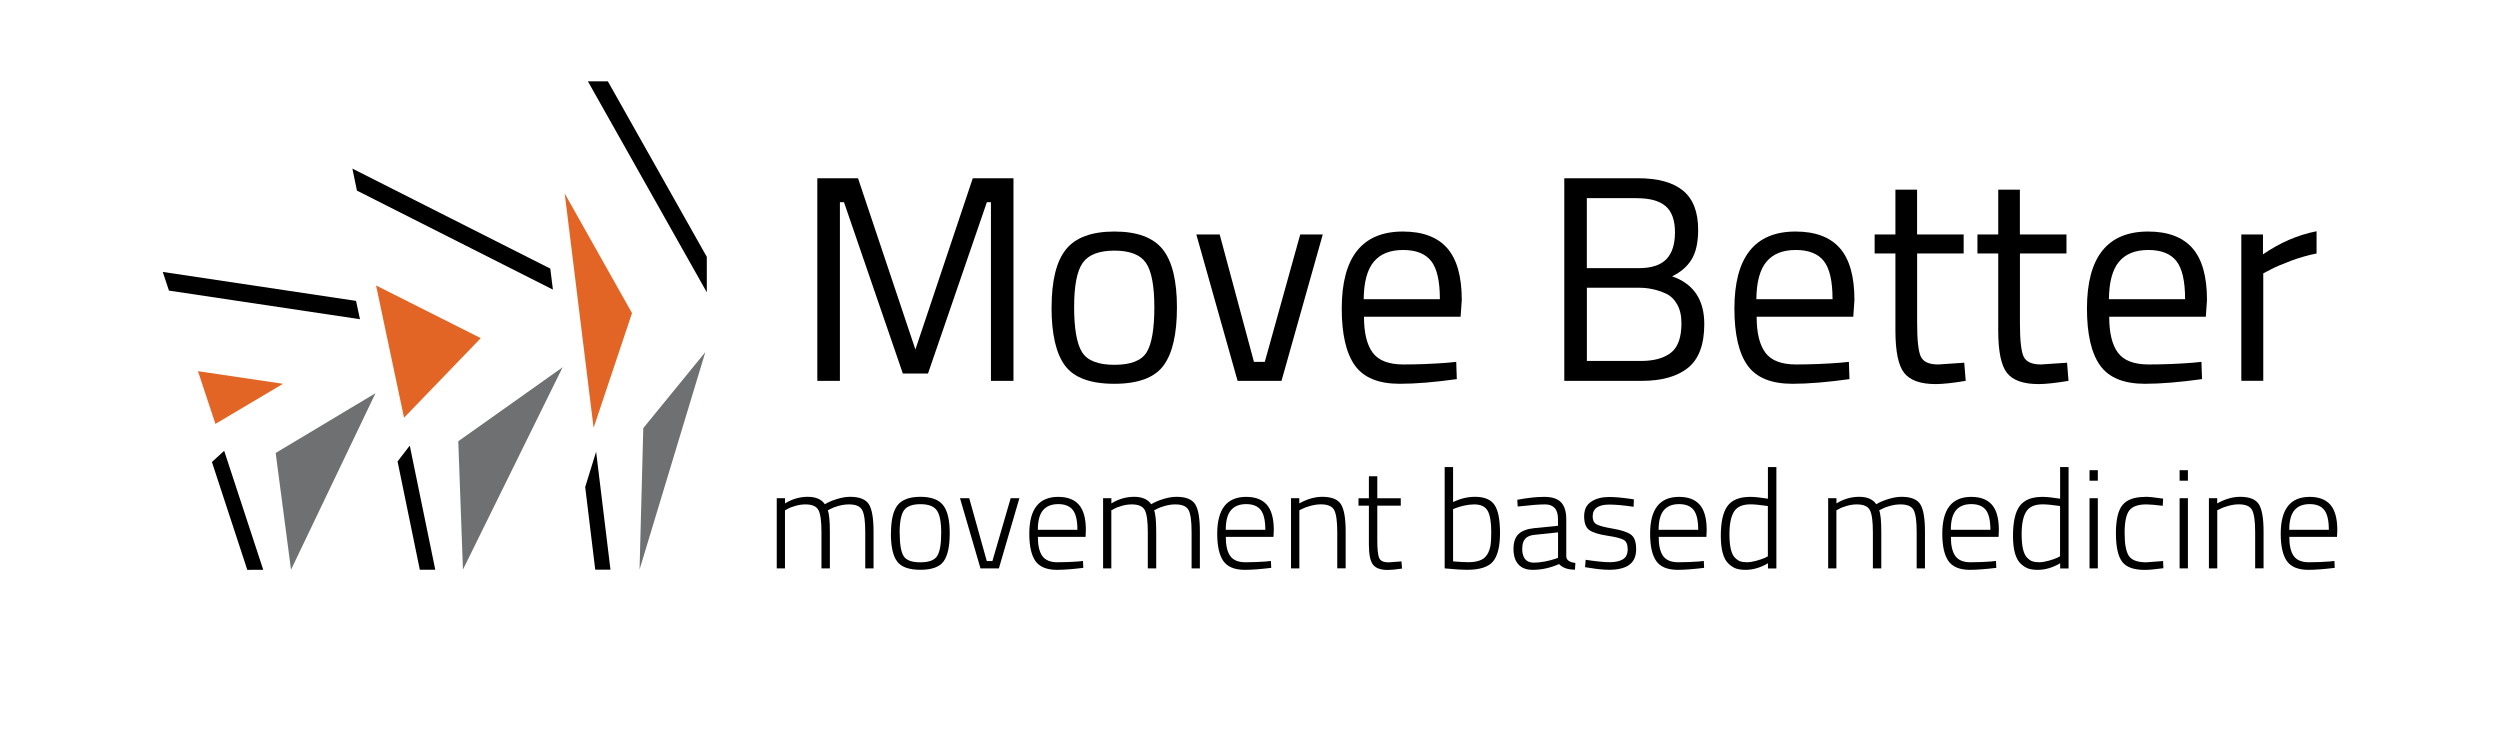
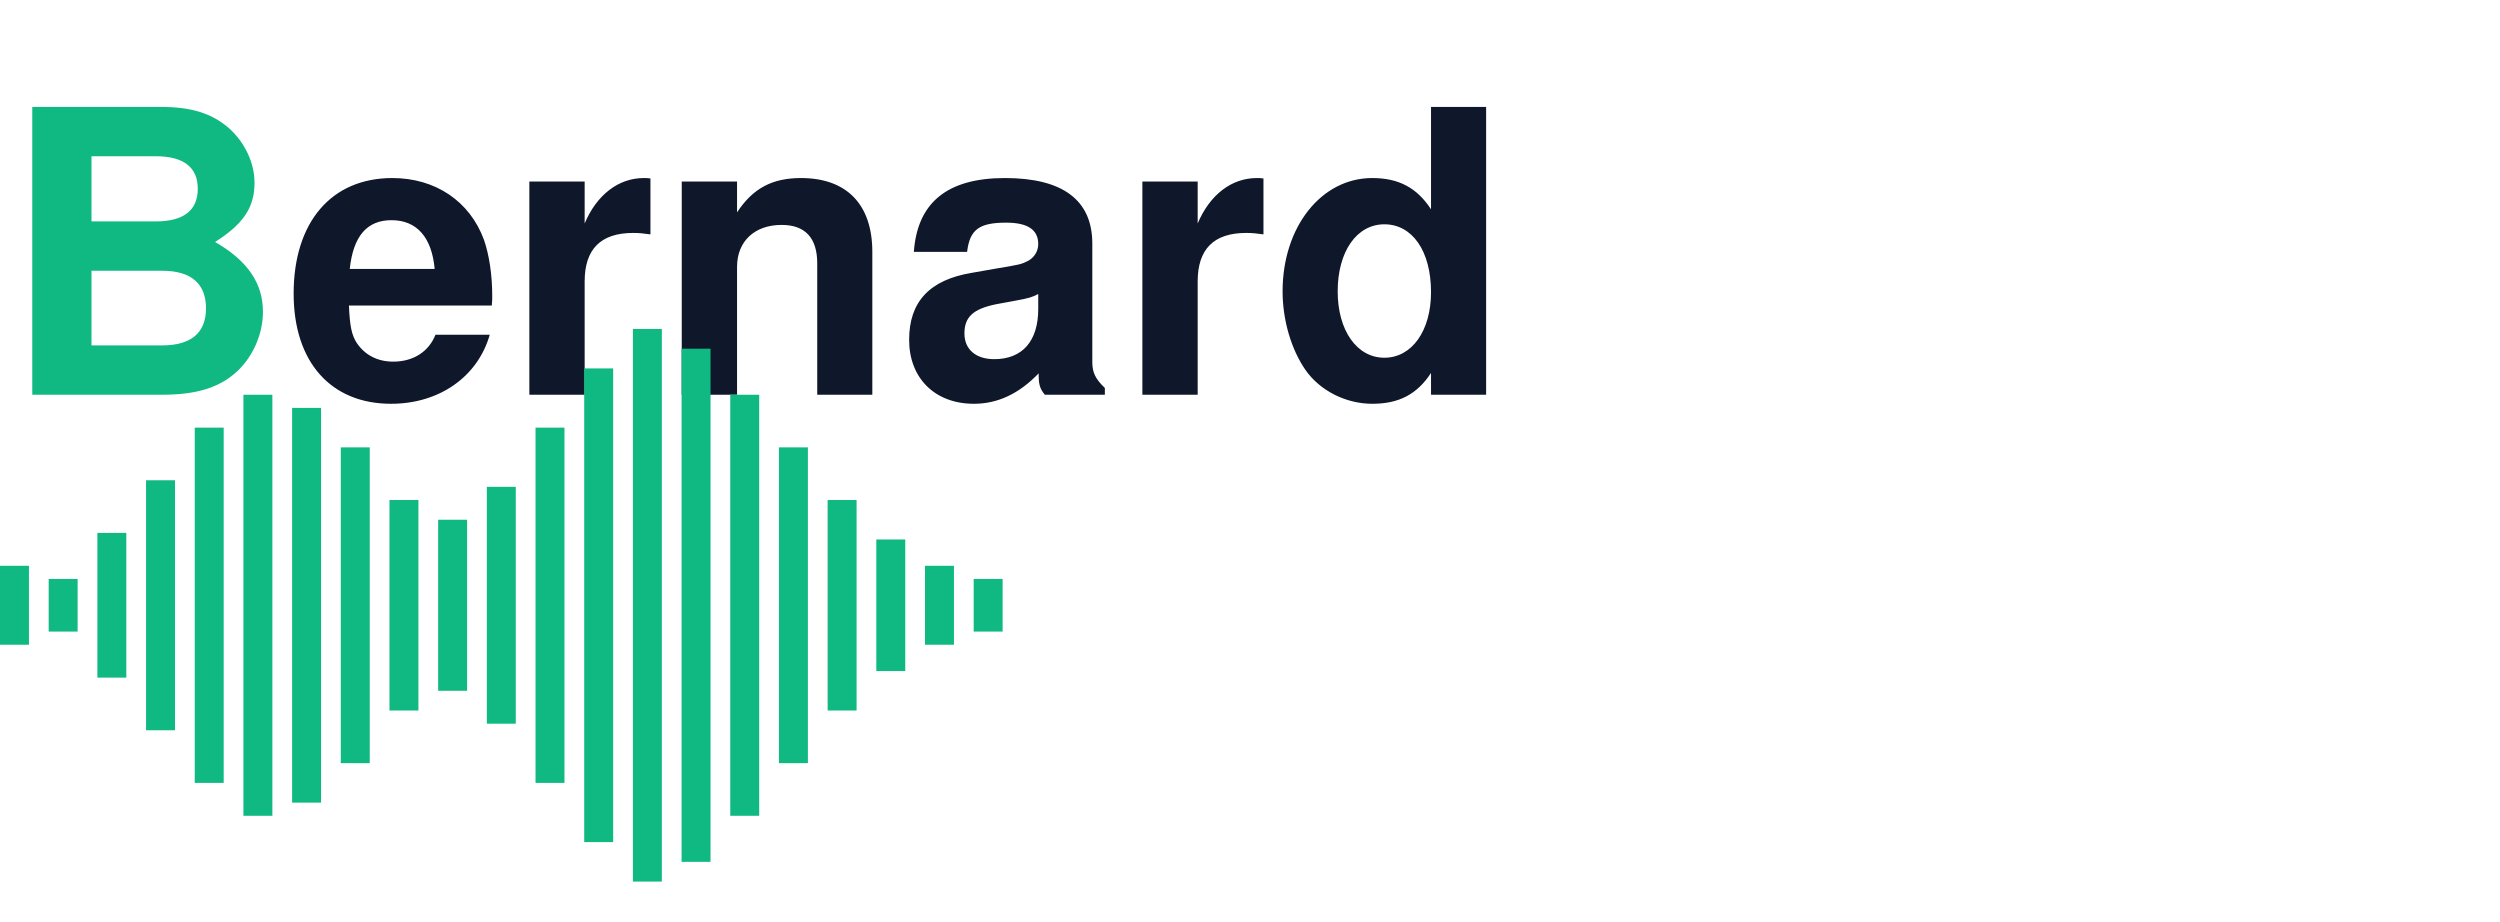
- <svg xmlns="http://www.w3.org/2000/svg" id="Logos" viewBox="0 0 428.23 125.52">
-   <defs>
-     <style>
-       .cls-1 {
-         fill: #6e7072;
-       }
- 
-       .cls-1, .cls-2, .cls-3 {
-         stroke-width: 0px;
-       }
- 
-       .cls-2 {
-         fill: #000;
-       }
- 
-       .cls-3 {
-         fill: #e36525;
-       }
-     </style>
-   </defs>
-   <g>
-     <g>
-       <path class="cls-2" d="M140,65.24V30.53h6.97l9.83,29.34,9.83-29.34h6.97v34.71h-3.86v-30.6h-.7l-10.08,29.34h-4.31l-10.08-29.34h-.7v30.6h-3.86Z" />
-       <path class="cls-2" d="M180.13,52.65c0-4.58.82-7.89,2.46-9.93,1.64-2.04,4.41-3.06,8.3-3.06s6.65,1.02,8.28,3.06c1.62,2.04,2.43,5.35,2.43,9.93s-.77,7.91-2.31,9.98c-1.54,2.07-4.35,3.11-8.43,3.11s-6.89-1.04-8.43-3.11c-1.54-2.07-2.31-5.4-2.31-9.98ZM183.99,52.58c0,3.66.44,6.23,1.33,7.7.89,1.47,2.74,2.21,5.57,2.21s4.67-.73,5.54-2.18c.87-1.45,1.3-4.02,1.3-7.7s-.49-6.21-1.45-7.6c-.97-1.39-2.77-2.08-5.39-2.08s-4.43.69-5.42,2.08c-.99,1.39-1.48,3.91-1.48,7.57Z" />
-       <path class="cls-2" d="M204.91,40.16h4.01l5.87,21.82h1.86l6.07-21.82h3.86l-7.07,25.08h-7.52l-7.07-25.08Z" />
-       <path class="cls-2" d="M247.99,62.13l1.45-.15.1,2.96c-3.81.53-7.07.8-9.78.8-3.61,0-6.17-1.04-7.67-3.13-1.5-2.09-2.26-5.34-2.26-9.76,0-8.79,3.49-13.19,10.48-13.19,3.38,0,5.9.95,7.57,2.83,1.67,1.89,2.51,4.86,2.51,8.9l-.2,2.86h-16.55c0,2.78.5,4.83,1.5,6.17,1,1.34,2.75,2.01,5.24,2.01s5.02-.1,7.6-.3ZM246.64,51.25c0-3.08-.49-5.25-1.48-6.52-.99-1.27-2.59-1.91-4.82-1.91s-3.9.67-5.02,2.01c-1.12,1.34-1.7,3.48-1.73,6.42h13.04Z" />
-       <path class="cls-2" d="M267.96,30.53h12.59c3.44,0,6.03.71,7.75,2.13,1.72,1.42,2.58,3.65,2.58,6.7,0,2.17-.38,3.87-1.13,5.09-.75,1.22-1.86,2.18-3.34,2.88,3.68,1.27,5.52,4,5.52,8.18,0,3.48-.92,5.97-2.76,7.47-1.84,1.5-4.5,2.26-7.98,2.26h-13.24V30.53ZM280.39,33.94h-8.58v11.99h8.93c2.14,0,3.7-.51,4.69-1.53.99-1.02,1.48-2.56,1.48-4.61s-.53-3.54-1.58-4.46c-1.05-.92-2.7-1.38-4.94-1.38ZM280.8,49.29h-8.98v12.54h9.23c2.27,0,4-.48,5.19-1.43,1.19-.95,1.78-2.63,1.78-5.04,0-1.27-.24-2.34-.73-3.21-.49-.87-1.13-1.49-1.93-1.86-1.47-.67-2.99-1-4.56-1Z" />
-       <path class="cls-2" d="M315.25,62.13l1.45-.15.1,2.96c-3.81.53-7.07.8-9.78.8-3.61,0-6.17-1.04-7.67-3.13-1.5-2.09-2.26-5.34-2.26-9.76,0-8.79,3.49-13.19,10.48-13.19,3.38,0,5.9.95,7.57,2.83,1.67,1.89,2.51,4.86,2.51,8.9l-.2,2.86h-16.55c0,2.78.5,4.83,1.5,6.17,1,1.34,2.75,2.01,5.24,2.01s5.02-.1,7.6-.3ZM313.9,51.25c0-3.08-.49-5.25-1.48-6.52-.99-1.27-2.59-1.91-4.82-1.91s-3.9.67-5.02,2.01c-1.12,1.34-1.7,3.48-1.73,6.42h13.04Z" />
-       <path class="cls-2" d="M336.37,43.42h-7.98v11.99c0,2.88.21,4.76.63,5.67.42.9,1.41,1.35,2.98,1.35l4.46-.3.25,3.11c-2.24.37-3.95.55-5.12.55-2.61,0-4.41-.63-5.42-1.91-1-1.27-1.5-3.69-1.5-7.27v-13.19h-3.56v-3.26h3.56v-7.67h3.71v7.67h7.98v3.26Z" />
-       <path class="cls-2" d="M353.98,43.42h-7.98v11.99c0,2.88.21,4.76.63,5.67.42.9,1.41,1.35,2.98,1.35l4.46-.3.25,3.11c-2.24.37-3.95.55-5.12.55-2.61,0-4.41-.63-5.42-1.91-1-1.27-1.5-3.69-1.5-7.27v-13.19h-3.56v-3.26h3.56v-7.67h3.71v7.67h7.98v3.26Z" />
-       <path class="cls-2" d="M375.64,62.13l1.45-.15.1,2.96c-3.81.53-7.07.8-9.78.8-3.61,0-6.17-1.04-7.67-3.13-1.5-2.09-2.26-5.34-2.26-9.76,0-8.79,3.49-13.19,10.48-13.19,3.38,0,5.9.95,7.57,2.83,1.67,1.89,2.51,4.86,2.51,8.9l-.2,2.86h-16.55c0,2.78.5,4.83,1.5,6.17,1,1.34,2.75,2.01,5.24,2.01s5.02-.1,7.6-.3ZM374.29,51.25c0-3.08-.49-5.25-1.48-6.52-.99-1.27-2.59-1.91-4.82-1.91s-3.9.67-5.02,2.01c-1.12,1.34-1.7,3.48-1.73,6.42h13.04Z" />
-       <path class="cls-2" d="M383.92,65.24v-25.08h3.71v3.41c2.91-2.01,5.97-3.33,9.18-3.96v3.81c-1.4.27-2.87.69-4.39,1.25-1.52.57-2.68,1.07-3.49,1.5l-1.25.65v18.41h-3.76Z" />
-     </g>
-     <g>
-       <polygon class="cls-1" points="110.19 73.33 109.55 97.56 120.82 60.31 110.19 73.33" />
-       <polygon class="cls-3" points="96.73 33.14 101.68 73.28 108.26 53.63 96.73 33.14" />
-       <polygon class="cls-3" points="33.91 63.58 48.48 65.74 36.9 72.61 33.91 63.58" />
-       <polygon class="cls-1" points="49.85 97.59 47.22 77.59 64.32 67.35 49.85 97.59" />
-       <polygon class="cls-1" points="78.5 75.58 79.3 97.56 96.37 62.91 78.5 75.58" />
-       <polygon class="cls-3" points="64.42 48.9 65.05 51.88 65.6 54.5 69.21 71.55 82.35 57.92 64.42 48.9" />
-       <g>
-         <polygon class="cls-2" points="68.1 79.04 71.91 97.59 74.56 97.59 70.19 76.33 68.1 79.04" />
-         <polygon class="cls-2" points="104.12 13.93 100.7 13.93 121.07 50.07 121.07 44 104.12 13.93" />
-         <polygon class="cls-2" points="100.24 83.42 101.96 97.58 104.57 97.58 102.11 77.38 100.24 83.42" />
-         <polygon class="cls-2" points="36.3 79.14 42.36 97.61 45.09 97.6 38.4 77.22 36.3 79.14" />
-         <polygon class="cls-2" points="27.88 46.58 28.94 49.78 61.66 54.68 60.99 51.54 27.88 46.58" />
-         <polygon class="cls-2" points="60.36 28.88 61.14 32.65 94.71 49.61 94.26 46.01 60.36 28.88" />
-       </g>
-     </g>
-   </g>
-   <g>
-     <path class="cls-2" d="M134.47,97.36h-1.42v-12.02h1.42v.89c1.22-.75,2.52-1.13,3.89-1.13s2.36.42,2.93,1.27c.58-.35,1.28-.65,2.1-.9.83-.25,1.57-.37,2.22-.37,1.6,0,2.67.42,3.21,1.26.54.84.81,2.4.81,4.68v6.32h-1.42v-6.25c0-1.84-.17-3.09-.52-3.74-.35-.65-1.09-.97-2.25-.97-.58,0-1.17.08-1.78.25s-1.07.34-1.39.52l-.48.24c.24.61.36,1.84.36,3.7v6.25h-1.44v-6.2c0-1.88-.17-3.14-.52-3.79-.35-.65-1.09-.97-2.22-.97-.56,0-1.13.08-1.72.25-.59.17-1.03.34-1.33.52l-.46.24v9.95Z" />
-     <path class="cls-2" d="M152.62,91.33c0-2.26.38-3.86,1.14-4.81.76-.95,2.06-1.42,3.89-1.42s3.13.47,3.89,1.42c.76.95,1.14,2.55,1.14,4.81s-.35,3.87-1.05,4.83c-.7.96-2.02,1.44-3.98,1.44s-3.29-.48-3.99-1.44c-.71-.96-1.06-2.57-1.06-4.83ZM154.11,91.29c0,1.9.22,3.21.66,3.94.44.73,1.4,1.09,2.88,1.09s2.45-.37,2.9-1.11c.45-.74.67-2.05.67-3.93s-.25-3.17-.76-3.87c-.51-.7-1.44-1.05-2.8-1.05s-2.3.35-2.8,1.03c-.5.69-.76,1.98-.76,3.88Z" />
-     <path class="cls-2" d="M164.43,85.34h1.59l3.01,10.77h.96l3.13-10.77h1.49l-3.51,12.02h-3.15l-3.51-12.02Z" />
-     <path class="cls-2" d="M184.79,96.16l.72-.07.05,1.18c-1.81.22-3.34.34-4.59.34-1.73-.02-2.94-.53-3.63-1.54-.69-1.01-1.03-2.56-1.03-4.66,0-4.2,1.65-6.3,4.95-6.3,1.59,0,2.77.45,3.56,1.36.79.91,1.18,2.35,1.18,4.34l-.05,1.15h-8.17c0,1.47.25,2.57.76,3.28.51.71,1.37,1.07,2.6,1.07s2.45-.05,3.67-.14ZM177.77,90.75h6.78c0-1.59-.26-2.72-.78-3.39-.52-.67-1.35-1.01-2.5-1.01s-2.02.35-2.61,1.05c-.59.7-.89,1.82-.89,3.35Z" />
-     <path class="cls-2" d="M190.37,97.36h-1.42v-12.02h1.42v.89c1.22-.75,2.52-1.13,3.89-1.13s2.36.42,2.93,1.27c.58-.35,1.28-.65,2.1-.9.83-.25,1.57-.37,2.22-.37,1.6,0,2.67.42,3.21,1.26.54.84.81,2.4.81,4.68v6.32h-1.42v-6.25c0-1.84-.17-3.09-.52-3.74-.35-.65-1.09-.97-2.25-.97-.58,0-1.17.08-1.78.25s-1.07.34-1.39.52l-.48.24c.24.61.36,1.84.36,3.7v6.25h-1.44v-6.2c0-1.88-.17-3.14-.52-3.79-.35-.65-1.09-.97-2.22-.97-.56,0-1.13.08-1.72.25-.59.17-1.03.34-1.33.52l-.46.24v9.95Z" />
-     <path class="cls-2" d="M216.98,96.16l.72-.07.05,1.18c-1.81.22-3.34.34-4.59.34-1.73-.02-2.94-.53-3.63-1.54-.69-1.01-1.03-2.56-1.03-4.66,0-4.2,1.65-6.3,4.95-6.3,1.59,0,2.77.45,3.56,1.36.79.91,1.18,2.35,1.18,4.34l-.05,1.15h-8.17c0,1.47.25,2.57.76,3.28.51.71,1.37,1.07,2.6,1.07s2.45-.05,3.67-.14ZM209.96,90.75h6.78c0-1.59-.26-2.72-.78-3.39-.52-.67-1.35-1.01-2.5-1.01s-2.02.35-2.61,1.05c-.59.7-.89,1.82-.89,3.35Z" />
-     <path class="cls-2" d="M222.56,97.36h-1.42v-12.02h1.42v.89c1.35-.75,2.65-1.13,3.92-1.13,1.6,0,2.67.42,3.21,1.27.54.85.81,2.4.81,4.66v6.32h-1.44v-6.25c0-1.84-.18-3.09-.53-3.74-.35-.65-1.11-.97-2.26-.97-.56,0-1.15.08-1.77.25-.62.17-1.09.34-1.43.52l-.5.24v9.95Z" />
-     <path class="cls-2" d="M239.94,86.62h-4.02v5.94c0,1.56.11,2.57.34,3.05.22.48.75.72,1.59.72l2.21-.17.1,1.23c-1.06.16-1.87.24-2.43.24-1.22,0-2.06-.3-2.54-.9-.47-.6-.71-1.75-.71-3.45v-6.66h-1.78v-1.27h1.78v-3.77h1.44v3.77h4.02v1.27Z" />
-     <path class="cls-2" d="M252.66,85.1c1.6,0,2.72.47,3.34,1.39.63.93.94,2.54.94,4.82s-.4,3.9-1.19,4.86c-.79.95-2.27,1.43-4.44,1.43-.9,0-1.97-.06-3.22-.19l-.63-.05v-17.36h1.44v5.99c1.25-.59,2.5-.89,3.75-.89ZM248.91,96.16c1.12.1,2.02.14,2.7.14s1.29-.1,1.84-.29.97-.52,1.26-.97c.3-.46.49-.98.59-1.56.1-.59.14-1.36.14-2.32,0-1.7-.2-2.92-.61-3.65-.41-.74-1.17-1.11-2.3-1.11-.54,0-1.12.07-1.73.2-.61.14-1.08.28-1.42.42l-.48.19v8.94Z" />
-     <path class="cls-2" d="M268.29,88.93v6.44c.06.59.59.95,1.56,1.06l-.07,1.15c-1.23,0-2.14-.32-2.72-.96-1.51.66-3.01.99-4.52.99-1.07,0-1.89-.31-2.45-.93-.56-.62-.84-1.5-.84-2.64s.28-2,.85-2.55c.57-.55,1.46-.89,2.68-1.02l4.09-.41v-1.13c0-.9-.2-1.54-.59-1.94-.39-.39-.92-.59-1.57-.59-1.03,0-2.36.1-3.99.29l-.75.07-.07-1.15c1.76-.34,3.31-.5,4.63-.5s2.28.31,2.87.94c.59.63.89,1.59.89,2.88ZM260.74,93.95c0,1.62.66,2.43,2,2.43.58,0,1.21-.07,1.9-.2.69-.14,1.23-.28,1.64-.42l.6-.22v-4.35l-3.92.41c-.79.06-1.35.29-1.69.67-.35.38-.52.95-.52,1.68Z" />
-     <path class="cls-2" d="M275.65,86.43c-1.89,0-2.84.68-2.84,2.04,0,.63.21,1.07.63,1.32.42.26,1.36.51,2.82.76,1.47.25,2.5.59,3.1,1.02.6.43.9,1.26.9,2.49s-.39,2.12-1.18,2.69c-.79.57-1.94.85-3.46.85-.88,0-2.02-.11-3.41-.34l-.7-.1.1-1.27c1.79.27,3.17.41,4.14.41s1.71-.17,2.25-.5c.54-.34.81-.91.81-1.71s-.22-1.33-.66-1.6-1.39-.51-2.84-.73c-1.45-.22-2.47-.54-3.07-.96-.59-.42-.89-1.2-.89-2.36s.41-2,1.23-2.52c.82-.53,1.83-.79,3.03-.79.96,0,2.16.1,3.61.31l.65.1-.05,1.27c-1.72-.26-3.1-.38-4.16-.38Z" />
-     <path class="cls-2" d="M291.13,96.16l.72-.07.05,1.18c-1.81.22-3.34.34-4.59.34-1.73-.02-2.94-.53-3.63-1.54-.69-1.01-1.03-2.56-1.03-4.66,0-4.2,1.65-6.3,4.95-6.3,1.59,0,2.77.45,3.56,1.36.79.91,1.18,2.35,1.18,4.34l-.05,1.15h-8.17c0,1.47.25,2.57.76,3.28.51.71,1.37,1.07,2.6,1.07s2.45-.05,3.67-.14ZM284.11,90.75h6.78c0-1.59-.26-2.72-.78-3.39-.52-.67-1.35-1.01-2.5-1.01s-2.02.35-2.61,1.05c-.59.7-.89,1.82-.89,3.35Z" />
-     <path class="cls-2" d="M304.28,80.01v17.36h-1.44v-.89c-1.27.75-2.55,1.13-3.85,1.13-.59,0-1.11-.07-1.54-.2s-.87-.4-1.32-.81c-.91-.82-1.37-2.42-1.37-4.8s.38-4.09,1.15-5.13c.77-1.04,2.07-1.56,3.89-1.56.71,0,1.71.1,3.03.31v-5.41h1.44ZM298.09,96.14c.3.11.68.17,1.15.17s1.02-.09,1.63-.26c.62-.18,1.1-.34,1.45-.5l.5-.26v-8.61c-1.28-.19-2.28-.29-2.98-.29-1.36,0-2.3.42-2.82,1.25-.52.83-.78,2.12-.78,3.87,0,2.05.31,3.39.94,4.02.3.3.6.51.9.63Z" />
-     <path class="cls-2" d="M314.57,97.36h-1.42v-12.02h1.42v.89c1.22-.75,2.52-1.13,3.89-1.13s2.36.42,2.93,1.27c.58-.35,1.28-.65,2.1-.9.83-.25,1.57-.37,2.22-.37,1.6,0,2.67.42,3.21,1.26.54.84.81,2.4.81,4.68v6.32h-1.42v-6.25c0-1.84-.17-3.09-.52-3.74-.35-.65-1.09-.97-2.25-.97-.58,0-1.17.08-1.78.25s-1.07.34-1.39.52l-.48.24c.24.61.36,1.84.36,3.7v6.25h-1.44v-6.2c0-1.88-.17-3.14-.52-3.79-.35-.65-1.09-.97-2.22-.97-.56,0-1.13.08-1.72.25-.59.17-1.03.34-1.33.52l-.46.24v9.95Z" />
-     <path class="cls-2" d="M341.18,96.16l.72-.07.05,1.18c-1.81.22-3.34.34-4.59.34-1.73-.02-2.94-.53-3.63-1.54-.69-1.01-1.03-2.56-1.03-4.66,0-4.2,1.65-6.3,4.95-6.3,1.59,0,2.77.45,3.56,1.36.79.91,1.18,2.35,1.18,4.34l-.05,1.15h-8.17c0,1.47.25,2.57.76,3.28.51.71,1.37,1.07,2.6,1.07s2.45-.05,3.67-.14ZM334.16,90.75h6.78c0-1.59-.26-2.72-.78-3.39-.52-.67-1.35-1.01-2.5-1.01s-2.02.35-2.61,1.05c-.59.7-.89,1.82-.89,3.35Z" />
-     <path class="cls-2" d="M354.33,80.01v17.36h-1.44v-.89c-1.27.75-2.55,1.13-3.85,1.13-.59,0-1.11-.07-1.54-.2s-.87-.4-1.32-.81c-.91-.82-1.37-2.42-1.37-4.8s.38-4.09,1.15-5.13c.77-1.04,2.07-1.56,3.89-1.56.71,0,1.71.1,3.03.31v-5.41h1.44ZM348.14,96.14c.3.11.68.17,1.15.17s1.02-.09,1.63-.26c.62-.18,1.1-.34,1.45-.5l.5-.26v-8.61c-1.28-.19-2.28-.29-2.98-.29-1.36,0-2.3.42-2.82,1.25-.52.83-.78,2.12-.78,3.87,0,2.05.31,3.39.94,4.02.3.3.6.51.9.63Z" />
-     <path class="cls-2" d="M357.92,82.34v-1.8h1.42v1.8h-1.42ZM357.92,97.36v-12.02h1.42v12.02h-1.42Z" />
-     <path class="cls-2" d="M367.41,85.1c.72,0,1.58.08,2.57.24l.55.07-.07,1.23c-1.27-.16-2.2-.24-2.81-.24-1.43,0-2.4.35-2.93,1.05s-.79,1.98-.79,3.85.24,3.17.72,3.91c.48.74,1.48,1.11,3.01,1.11l2.86-.22.05,1.23c-1.43.19-2.48.29-3.17.29-1.91,0-3.21-.47-3.91-1.42-.7-.95-1.05-2.57-1.05-4.88s.38-3.92,1.14-4.83c.76-.91,2.04-1.37,3.83-1.37Z" />
-     <path class="cls-2" d="M373.35,82.34v-1.8h1.42v1.8h-1.42ZM373.35,97.36v-12.02h1.42v12.02h-1.42Z" />
-     <path class="cls-2" d="M379.79,97.36h-1.42v-12.02h1.42v.89c1.35-.75,2.65-1.13,3.92-1.13,1.6,0,2.67.42,3.21,1.27.54.85.81,2.4.81,4.66v6.32h-1.44v-6.25c0-1.84-.18-3.09-.53-3.74-.35-.65-1.11-.97-2.26-.97-.56,0-1.15.08-1.77.25-.62.17-1.09.34-1.43.52l-.5.24v9.95Z" />
-     <path class="cls-2" d="M399.15,96.16l.72-.07.05,1.18c-1.81.22-3.34.34-4.59.34-1.73-.02-2.94-.53-3.63-1.54-.69-1.01-1.03-2.56-1.03-4.66,0-4.2,1.65-6.3,4.95-6.3,1.59,0,2.77.45,3.56,1.36.79.91,1.18,2.35,1.18,4.34l-.05,1.15h-8.17c0,1.47.25,2.57.76,3.28.51.71,1.37,1.07,2.6,1.07s2.45-.05,3.67-.14ZM392.13,90.75h6.78c0-1.59-.26-2.72-.78-3.39-.52-.67-1.35-1.01-2.5-1.01s-2.02.35-2.61,1.05c-.59.7-.89,1.82-.89,3.35Z" />
+ <svg xmlns="http://www.w3.org/2000/svg" viewBox="0 0 190 70" role="img" aria-label="Bernard">
+   <text x="0" y="30" font-family="Geist, -apple-system, BlinkMacSystemFont, 'Segoe UI', Helvetica, Arial, sans-serif" font-weight="700" font-size="30" fill="#0F172A">
+     <tspan fill="#10B981">B</tspan>ernard
+   </text>
+   <g fill="#10B981">
+     <rect x="0.00" y="43.00" width="2.2" height="6" rx="0" />
+     <rect x="3.70" y="44.00" width="2.2" height="4" rx="0" />
+     <rect x="7.40" y="40.50" width="2.2" height="11" rx="0" />
+     <rect x="11.10" y="36.50" width="2.2" height="19" rx="0" />
+     <rect x="14.80" y="32.50" width="2.2" height="27" rx="0" />
+     <rect x="18.50" y="30.00" width="2.2" height="32" rx="0" />
+     <rect x="22.20" y="31.00" width="2.2" height="30" rx="0" />
+     <rect x="25.90" y="34.00" width="2.2" height="24" rx="0" />
+     <rect x="29.60" y="38.00" width="2.2" height="16" rx="0" />
+     <rect x="33.30" y="39.50" width="2.2" height="13" rx="0" />
+     <rect x="37.00" y="37.00" width="2.2" height="18" rx="0" />
+     <rect x="40.70" y="32.50" width="2.2" height="27" rx="0" />
+     <rect x="44.40" y="28.00" width="2.2" height="36" rx="0" />
+     <rect x="48.10" y="25.00" width="2.2" height="42" rx="0" />
+     <rect x="51.80" y="26.50" width="2.2" height="39" rx="0" />
+     <rect x="55.50" y="30.00" width="2.2" height="32" rx="0" />
+     <rect x="59.20" y="34.00" width="2.2" height="24" rx="0" />
+     <rect x="62.90" y="38.00" width="2.2" height="16" rx="0" />
+     <rect x="66.60" y="41.00" width="2.2" height="10" rx="0" />
+     <rect x="70.30" y="43.00" width="2.2" height="6" rx="0" />
+     <rect x="74.00" y="44.00" width="2.2" height="4" rx="0" />
  </g>
</svg>
